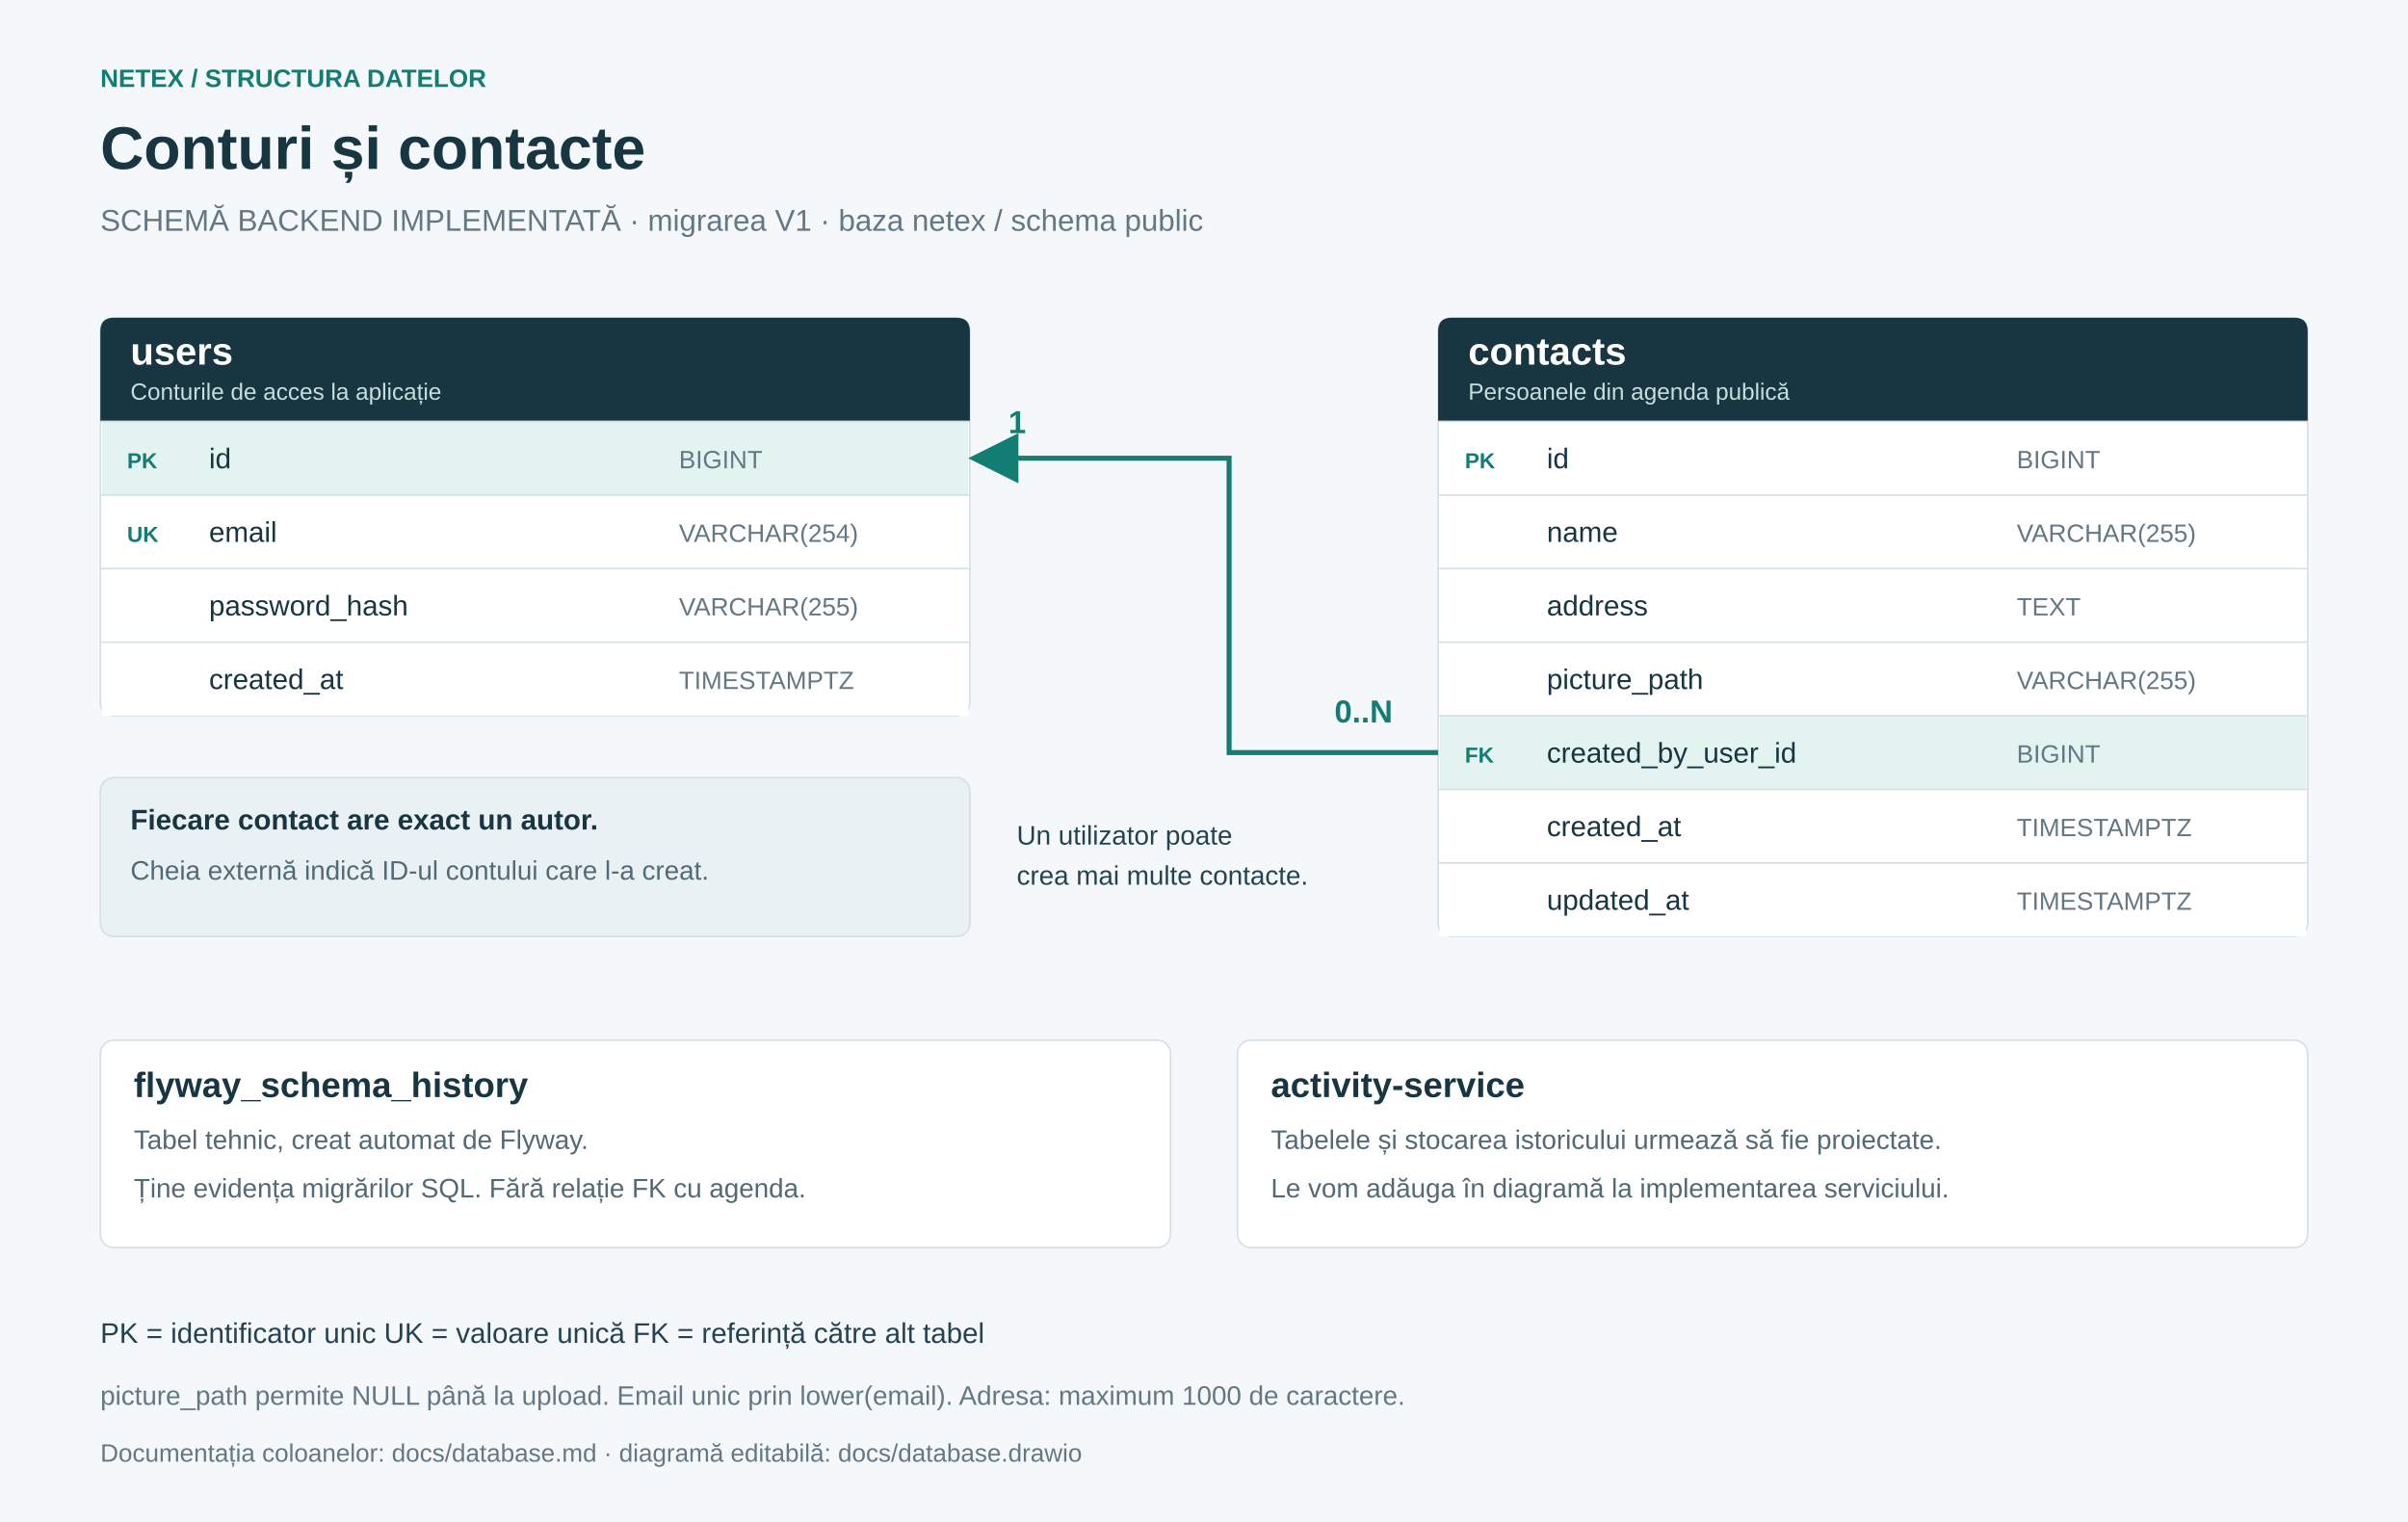
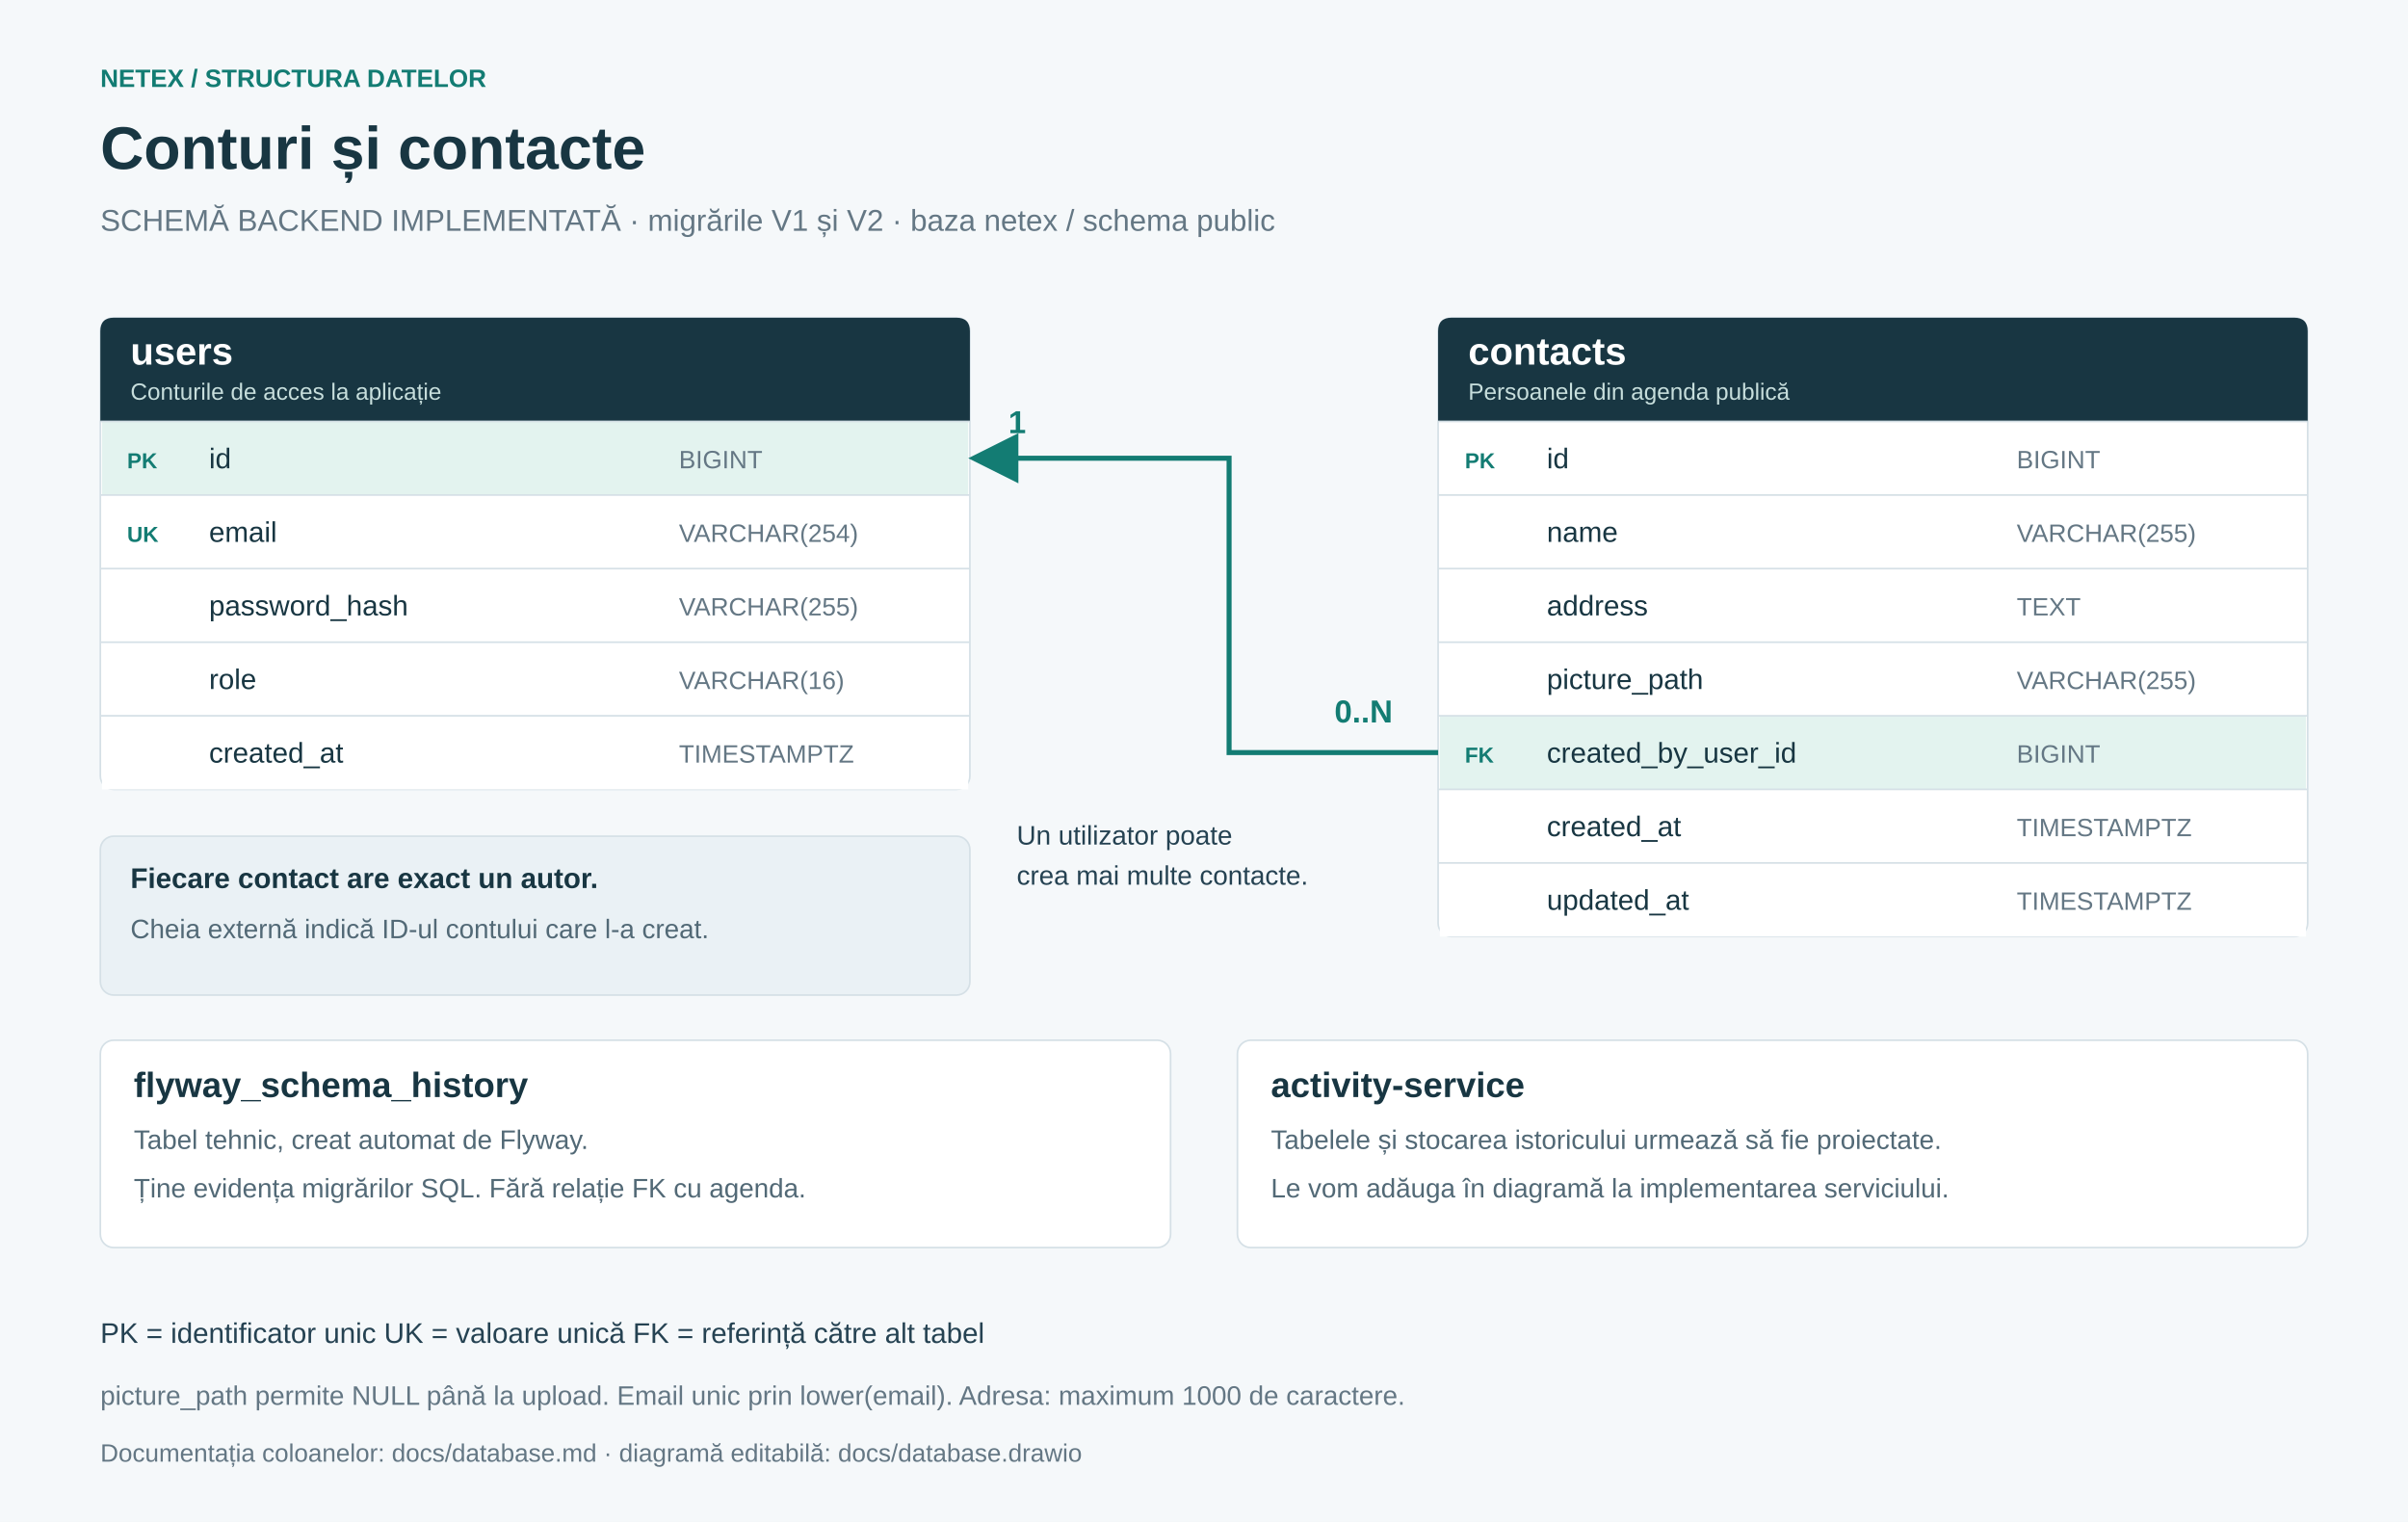
<svg xmlns="http://www.w3.org/2000/svg" width="1440" height="910" viewBox="0 0 1440 910" role="img" aria-labelledby="title desc">
  <defs>
    <marker id="arrow" markerWidth="10" markerHeight="10" refX="8" refY="5" orient="auto">
      <path d="M0 0 L10 5 L0 10 Z" fill="#137c73" />
    </marker>
  </defs>
  <rect width="1440" height="910" fill="#f5f8fa" />
  <g font-family="Arial, sans-serif">
    <text x="60" y="52" font-size="15" fill="#137c73" font-weight="bold">NETEX / STRUCTURA DATELOR</text>
    <text x="60" y="101" font-size="36" fill="#183642" font-weight="bold">Conturi și contacte</text>
-     <text x="60" y="138" font-size="18" fill="#647784" font-weight="normal">SCHEMĂ BACKEND IMPLEMENTATĂ · migrarea V1 · baza netex / schema public</text>
-     <rect x="60" y="190" width="520" height="238" rx="8" fill="#ffffff" stroke="#d5e0e6" />
+     <text x="60" y="138" font-size="18" fill="#647784" font-weight="normal">SCHEMĂ BACKEND IMPLEMENTATĂ · migrările V1 și V2 · baza netex / schema public</text>
+     <rect x="60" y="190" width="520" height="282" rx="8" fill="#ffffff" stroke="#d5e0e6" />
    <path d="M68 190 H572 Q580 190 580 198 V252 H60 V198 Q60 190 68 190" fill="#183642" />
    <text x="78" y="218" font-size="23" fill="#ffffff" font-weight="bold">users</text>
    <text x="78" y="239" font-size="14" fill="#c7dedc" font-weight="normal">Conturile de acces la aplicație</text>
    <rect x="61" y="252" width="518" height="44" fill="#e3f3ef" />
    <line x1="60" y1="252" x2="580" y2="252" stroke="#d5e0e6" />
    <text x="76" y="280" font-size="13" fill="#137c73" font-weight="bold">PK</text>
    <text x="125" y="280" font-size="17" fill="#183642" font-weight="normal">id</text>
    <text x="406" y="280" font-size="15" fill="#647784" font-weight="normal">BIGINT</text>
    <rect x="61" y="296" width="518" height="44" fill="#ffffff" />
    <line x1="60" y1="296" x2="580" y2="296" stroke="#d5e0e6" />
    <text x="76" y="324" font-size="13" fill="#137c73" font-weight="bold">UK</text>
    <text x="125" y="324" font-size="17" fill="#183642" font-weight="normal">email</text>
    <text x="406" y="324" font-size="15" fill="#647784" font-weight="normal">VARCHAR(254)</text>
    <rect x="61" y="340" width="518" height="44" fill="#ffffff" />
    <line x1="60" y1="340" x2="580" y2="340" stroke="#d5e0e6" />
    <text x="125" y="368" font-size="17" fill="#183642" font-weight="normal">password_hash</text>
    <text x="406" y="368" font-size="15" fill="#647784" font-weight="normal">VARCHAR(255)</text>
    <rect x="61" y="384" width="518" height="44" fill="#ffffff" />
    <line x1="60" y1="384" x2="580" y2="384" stroke="#d5e0e6" />
-     <text x="125" y="412" font-size="17" fill="#183642" font-weight="normal">created_at</text>
-     <text x="406" y="412" font-size="15" fill="#647784" font-weight="normal">TIMESTAMPTZ</text>
+     <text x="125" y="412" font-size="17" fill="#183642" font-weight="normal">role</text>
+     <text x="406" y="412" font-size="15" fill="#647784" font-weight="normal">VARCHAR(16)</text>
+     <rect x="61" y="428" width="518" height="44" fill="#ffffff" />
+     <line x1="60" y1="428" x2="580" y2="428" stroke="#d5e0e6" />
+     <text x="125" y="456" font-size="17" fill="#183642" font-weight="normal">created_at</text>
+     <text x="406" y="456" font-size="15" fill="#647784" font-weight="normal">TIMESTAMPTZ</text>
    <rect x="860" y="190" width="520" height="370" rx="8" fill="#ffffff" stroke="#d5e0e6" />
    <path d="M868 190 H1372 Q1380 190 1380 198 V252 H860 V198 Q860 190 868 190" fill="#183642" />
    <text x="878" y="218" font-size="23" fill="#ffffff" font-weight="bold">contacts</text>
    <text x="878" y="239" font-size="14" fill="#c7dedc" font-weight="normal">Persoanele din agenda publică</text>
    <rect x="861" y="252" width="518" height="44" fill="#ffffff" />
    <line x1="860" y1="252" x2="1380" y2="252" stroke="#d5e0e6" />
    <text x="876" y="280" font-size="13" fill="#137c73" font-weight="bold">PK</text>
    <text x="925" y="280" font-size="17" fill="#183642" font-weight="normal">id</text>
    <text x="1206" y="280" font-size="15" fill="#647784" font-weight="normal">BIGINT</text>
    <rect x="861" y="296" width="518" height="44" fill="#ffffff" />
    <line x1="860" y1="296" x2="1380" y2="296" stroke="#d5e0e6" />
    <text x="925" y="324" font-size="17" fill="#183642" font-weight="normal">name</text>
    <text x="1206" y="324" font-size="15" fill="#647784" font-weight="normal">VARCHAR(255)</text>
    <rect x="861" y="340" width="518" height="44" fill="#ffffff" />
    <line x1="860" y1="340" x2="1380" y2="340" stroke="#d5e0e6" />
    <text x="925" y="368" font-size="17" fill="#183642" font-weight="normal">address</text>
    <text x="1206" y="368" font-size="15" fill="#647784" font-weight="normal">TEXT</text>
    <rect x="861" y="384" width="518" height="44" fill="#ffffff" />
    <line x1="860" y1="384" x2="1380" y2="384" stroke="#d5e0e6" />
    <text x="925" y="412" font-size="17" fill="#183642" font-weight="normal">picture_path</text>
    <text x="1206" y="412" font-size="15" fill="#647784" font-weight="normal">VARCHAR(255)</text>
    <rect x="861" y="428" width="518" height="44" fill="#e3f3ef" />
    <line x1="860" y1="428" x2="1380" y2="428" stroke="#d5e0e6" />
    <text x="876" y="456" font-size="13" fill="#137c73" font-weight="bold">FK</text>
    <text x="925" y="456" font-size="17" fill="#183642" font-weight="normal">created_by_user_id</text>
    <text x="1206" y="456" font-size="15" fill="#647784" font-weight="normal">BIGINT</text>
    <rect x="861" y="472" width="518" height="44" fill="#ffffff" />
    <line x1="860" y1="472" x2="1380" y2="472" stroke="#d5e0e6" />
    <text x="925" y="500" font-size="17" fill="#183642" font-weight="normal">created_at</text>
    <text x="1206" y="500" font-size="15" fill="#647784" font-weight="normal">TIMESTAMPTZ</text>
    <rect x="861" y="516" width="518" height="44" fill="#ffffff" />
    <line x1="860" y1="516" x2="1380" y2="516" stroke="#d5e0e6" />
    <text x="925" y="544" font-size="17" fill="#183642" font-weight="normal">updated_at</text>
    <text x="1206" y="544" font-size="15" fill="#647784" font-weight="normal">TIMESTAMPTZ</text>
    <path d="M860 450 H735 V274 H585" stroke="#137c73" stroke-width="3" fill="none" marker-end="url(#arrow)" />
    <text x="603" y="259" font-size="19" fill="#137c73" font-weight="bold">1</text>
    <text x="798" y="432" font-size="19" fill="#137c73" font-weight="bold">0..N</text>
    <text x="608" y="505" font-size="16" fill="#254252" font-weight="normal">Un utilizator poate</text>
    <text x="608" y="529" font-size="16" fill="#254252" font-weight="normal">crea mai multe contacte.</text>
-     <rect x="60" y="465" width="520" height="95" rx="8" fill="#eaf1f5" stroke="#d5e0e6" />
-     <text x="78" y="496" font-size="17" fill="#183642" font-weight="bold">Fiecare contact are exact un autor.</text>
-     <text x="78" y="526" font-size="16" fill="#526976" font-weight="normal">Cheia externă indică ID-ul contului care l-a creat.</text>
+     <rect x="60" y="500" width="520" height="95" rx="8" fill="#eaf1f5" stroke="#d5e0e6" />
+     <text x="78" y="531" font-size="17" fill="#183642" font-weight="bold">Fiecare contact are exact un autor.</text>
+     <text x="78" y="561" font-size="16" fill="#526976" font-weight="normal">Cheia externă indică ID-ul contului care l-a creat.</text>
    <rect x="60" y="622" width="640" height="124" rx="8" fill="#ffffff" stroke="#d5e0e6" />
    <text x="80" y="656" font-size="21" fill="#183642" font-weight="bold">flyway_schema_history</text>
    <text x="80" y="687" font-size="16" fill="#526976" font-weight="normal">Tabel tehnic, creat automat de Flyway.</text>
    <text x="80" y="716" font-size="16" fill="#526976" font-weight="normal">Ține evidența migrărilor SQL. Fără relație FK cu agenda.</text>
    <rect x="740" y="622" width="640" height="124" rx="8" fill="#ffffff" stroke="#d5e0e6" />
    <text x="760" y="656" font-size="21" fill="#183642" font-weight="bold">activity-service</text>
    <text x="760" y="687" font-size="16" fill="#526976" font-weight="normal">Tabelele și stocarea istoricului urmează să fie proiectate.</text>
    <text x="760" y="716" font-size="16" fill="#526976" font-weight="normal">Le vom adăuga în diagramă la implementarea serviciului.</text>
    <text x="60" y="803" font-size="17" fill="#254252" font-weight="normal">PK = identificator unic     UK = valoare unică     FK = referință către alt tabel</text>
    <text x="60" y="840" font-size="16" fill="#647784" font-weight="normal">picture_path permite NULL până la upload. Email unic prin lower(email). Adresa: maximum 1000 de caractere.</text>
    <text x="60" y="874" font-size="15" fill="#647784" font-weight="normal">Documentația coloanelor: docs/database.md · diagramă editabilă: docs/database.drawio</text>
  </g>
</svg>
